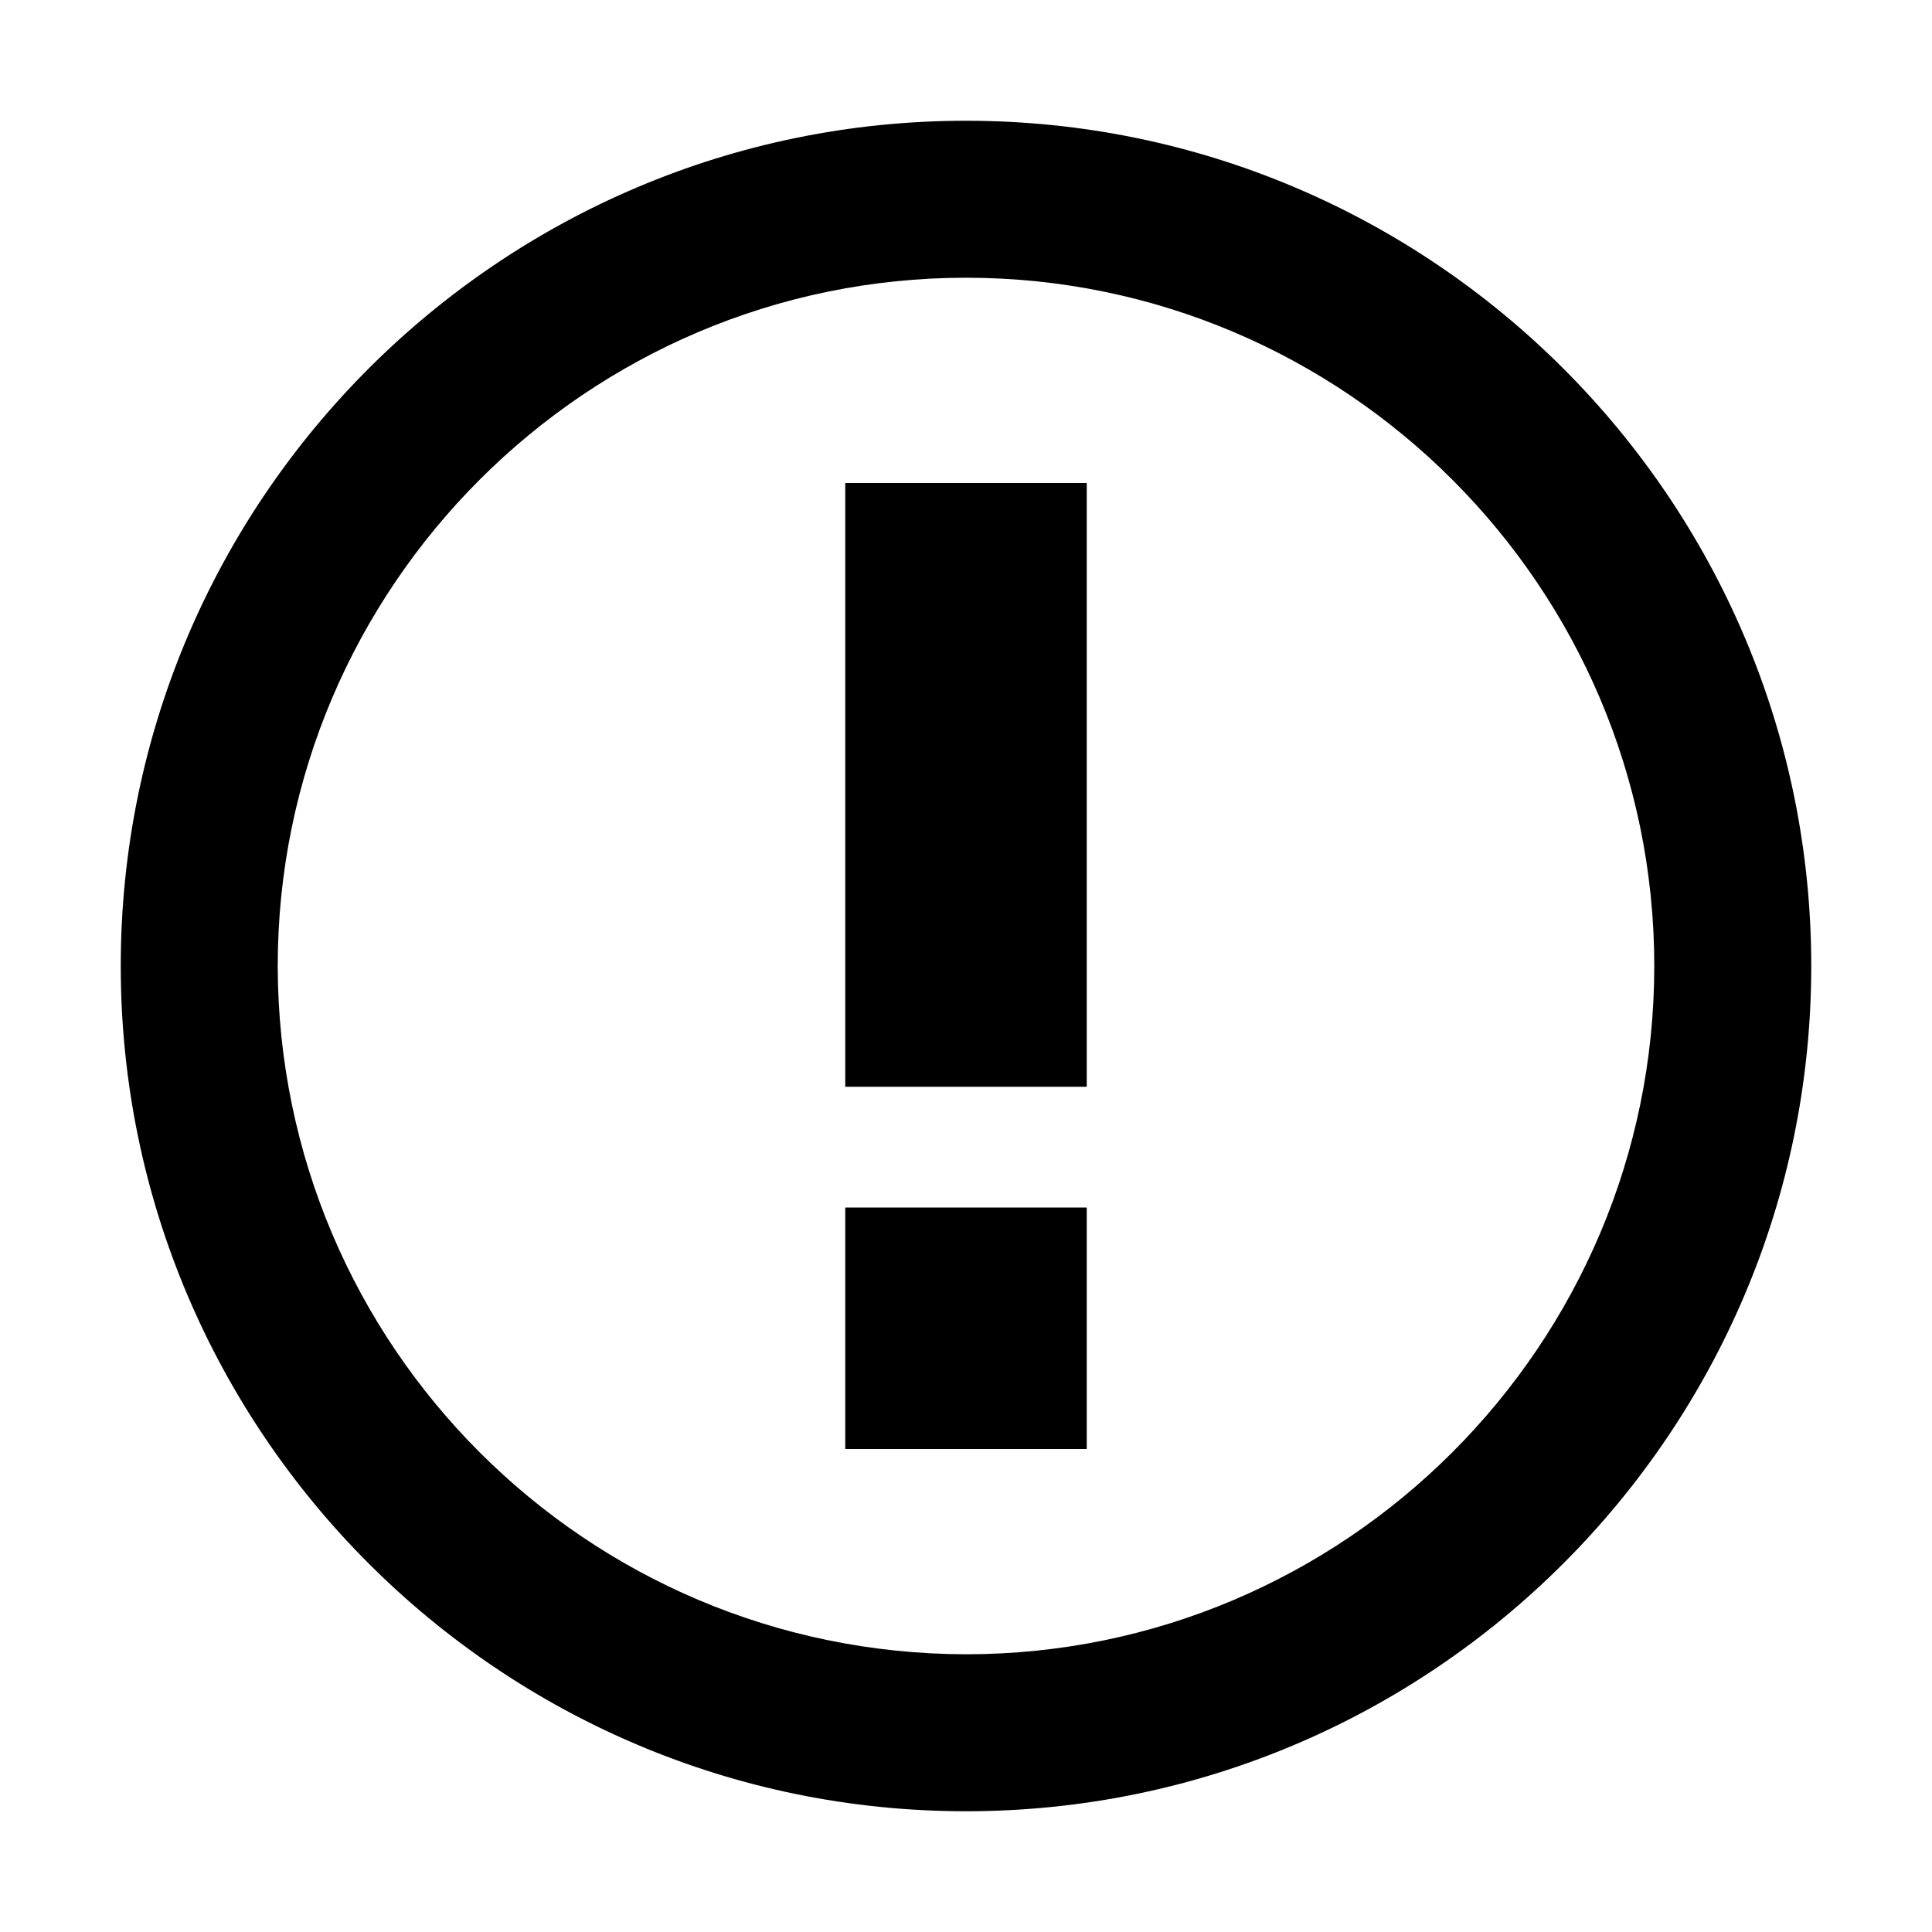
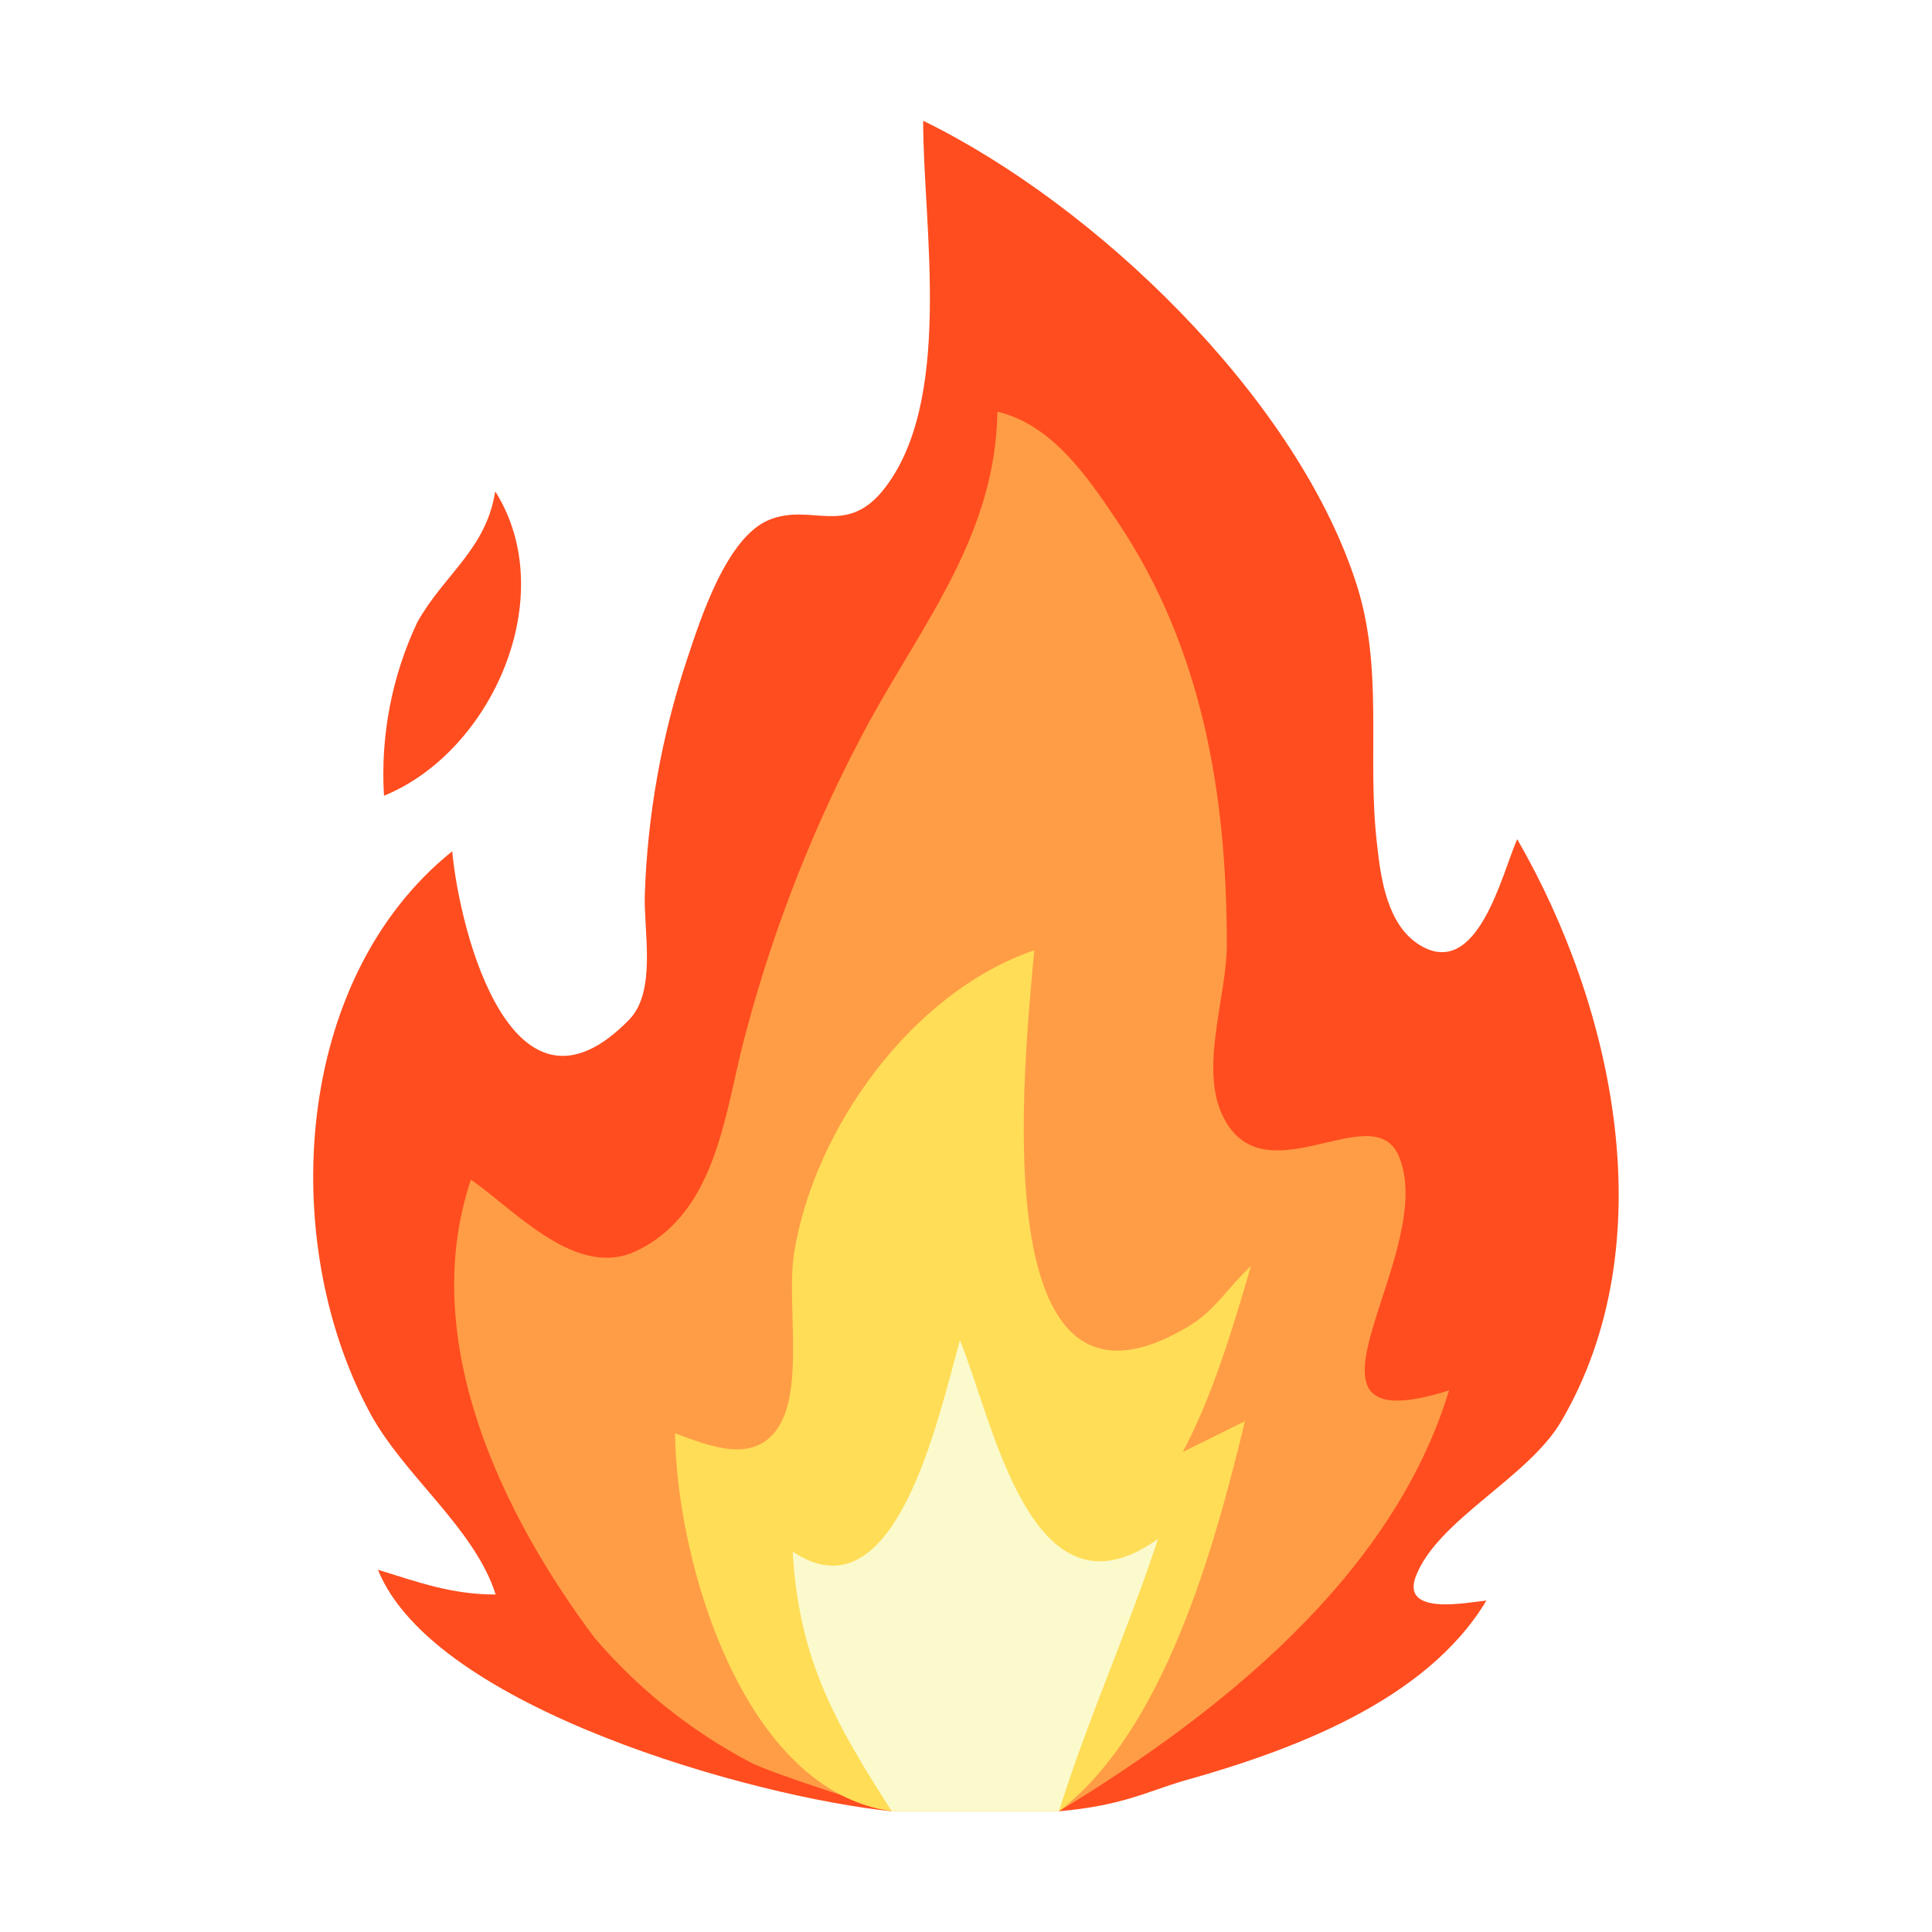
- <svg xmlns="http://www.w3.org/2000/svg" width="32" height="32" viewBox="0 0 14 16">
-   <path fill-rule="evenodd" d="M7 2.3c3.14 0 5.7 2.56 5.7 5.7s-2.56 5.7-5.7 5.7A5.71 5.71 0 0 1 1.3 8c0-3.14 2.56-5.7 5.7-5.7zM7 1C3.14 1 0 4.14 0 8s3.14 7 7 7s7-3.14 7-7s-3.14-7-7-7zm1 3H6v5h2V4zm0 6H6v2h2v-2z" fill="currentColor" />
+ <svg xmlns="http://www.w3.org/2000/svg" width="32" height="32" viewBox="0 0 32 32">
+   <g fill-rule="evenodd" stroke-linejoin="round" stroke-miterlimit="2">
+     <path fill="#ff4d1f" fill-rule="nonzero" d="M15.29 2c0 1.75.52 4.68-.68 6.14c-.62.74-1.18.19-1.87.47c-.71.29-1.14 1.65-1.36 2.31a13.79 13.79 0 0 0-.7 3.9c-.02.6.2 1.6-.26 2.07c-1.91 1.96-2.8-1.4-2.93-2.79c-2.64 2.12-2.87 6.43-1.4 9.23c.55 1.08 1.76 1.95 2.12 3.08c-.73 0-1.27-.2-1.95-.41c.92 2.29 6.24 3.77 8.51 4h2.77c1.03-.09 1.45-.32 2.05-.5c1.79-.5 4.03-1.32 5.03-2.99c-.31.03-1.42.26-1.17-.4c.36-.94 1.86-1.63 2.41-2.57c1.72-2.94.88-6.85-.73-9.64c-.25.55-.65 2.35-1.62 1.75c-.53-.33-.64-1.09-.7-1.65c-.18-1.5.13-2.94-.37-4.41c-1.02-3.05-4.3-6.2-7.15-7.59Z" />
+     <path fill="#ff9d46" fill-rule="nonzero" d="M16.52 6.82c-.03 2.01-1.2 3.46-2.12 5.13a23.43 23.43 0 0 0-2.04 5.13c-.35 1.26-.45 2.97-1.8 3.63c-1 .5-2.02-.66-2.76-1.17c-.9 2.68.55 5.59 2.05 7.59a8.76 8.76 0 0 0 2.56 2.05c.36.2 2.36.82 2.36.82h2.77c2.63-1.6 5.52-3.87 6.46-6.97c-3 .94-.12-2.29-.84-3.9c-.45-.98-2.3.8-2.94-.72c-.33-.8.1-1.92.1-2.77c0-2.46-.4-4.88-1.79-6.97c-.5-.75-1.1-1.64-2.01-1.85m4.3 0l.1.1l-.1-.1Z" />
+     <path fill="#ff4d1f" fill-rule="nonzero" d="M8.2 8.15c-.15.95-.85 1.37-1.29 2.16a5.9 5.9 0 0 0-.55 2.87c1.79-.73 2.93-3.3 1.85-5.03Z" />
+     <path fill="#ffdd57" fill-rule="nonzero" d="M11.18 23.74c.03 2.19 1.16 5.94 3.6 6.26h2.76c1.75-1.34 2.58-4.39 3.08-6.46l-1.03.51c.5-.94.83-2.06 1.13-3.08c-.37.34-.59.73-1.02.99c-3.46 2.09-2.73-4.38-2.57-6.22c-2.02.69-3.65 2.95-3.98 5.03c-.12.78.16 2.18-.24 2.84c-.4.67-1.18.33-1.73.13" />
+     <path fill="#fbfacc" d="M14.77 30h2.77c.45-1.46 1.16-3.04 1.64-4.51c-2.1 1.5-2.73-1.96-3.28-3.29c-.35 1.23-1.06 4.65-2.77 3.5c.1 1.8.72 2.86 1.64 4.3Z" />
+   </g>
</svg>
